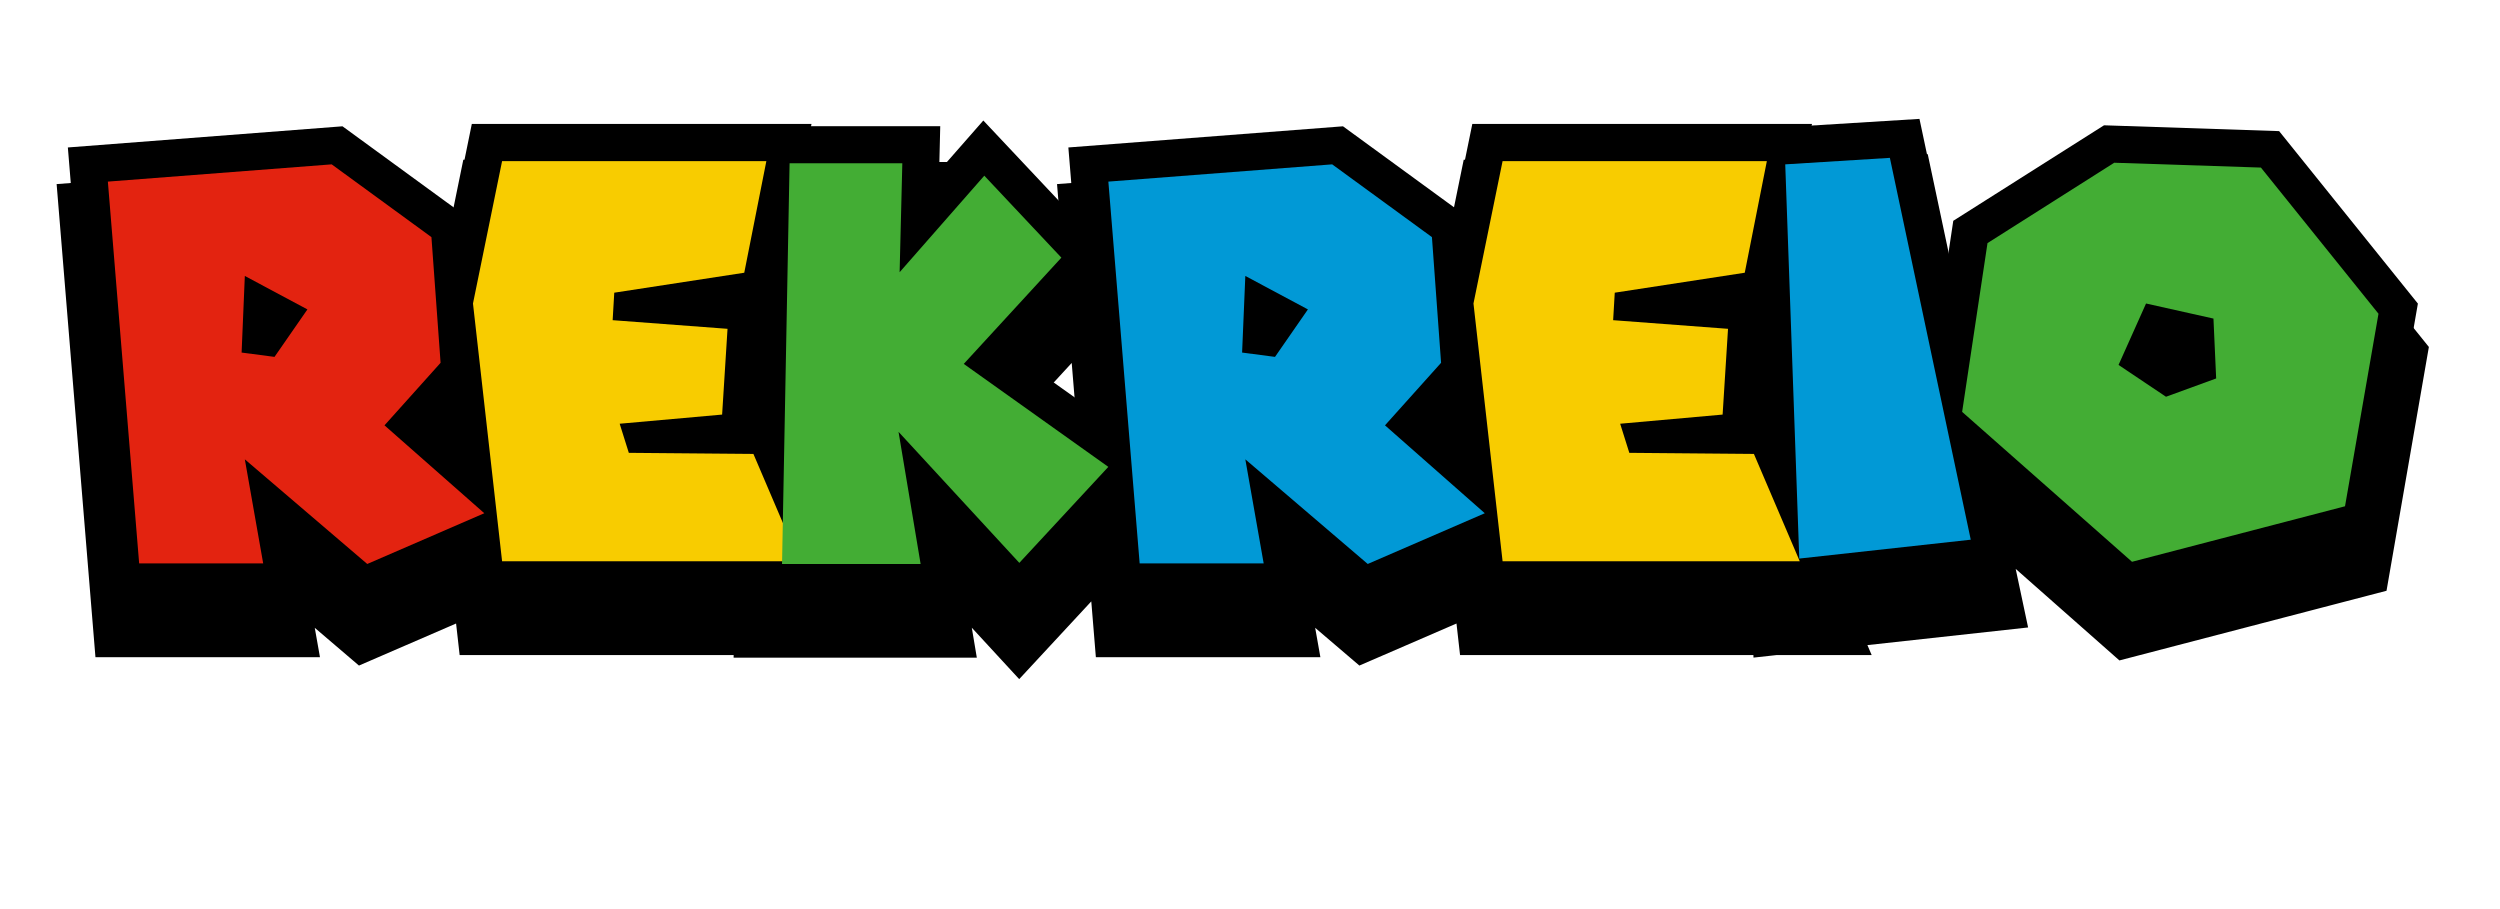
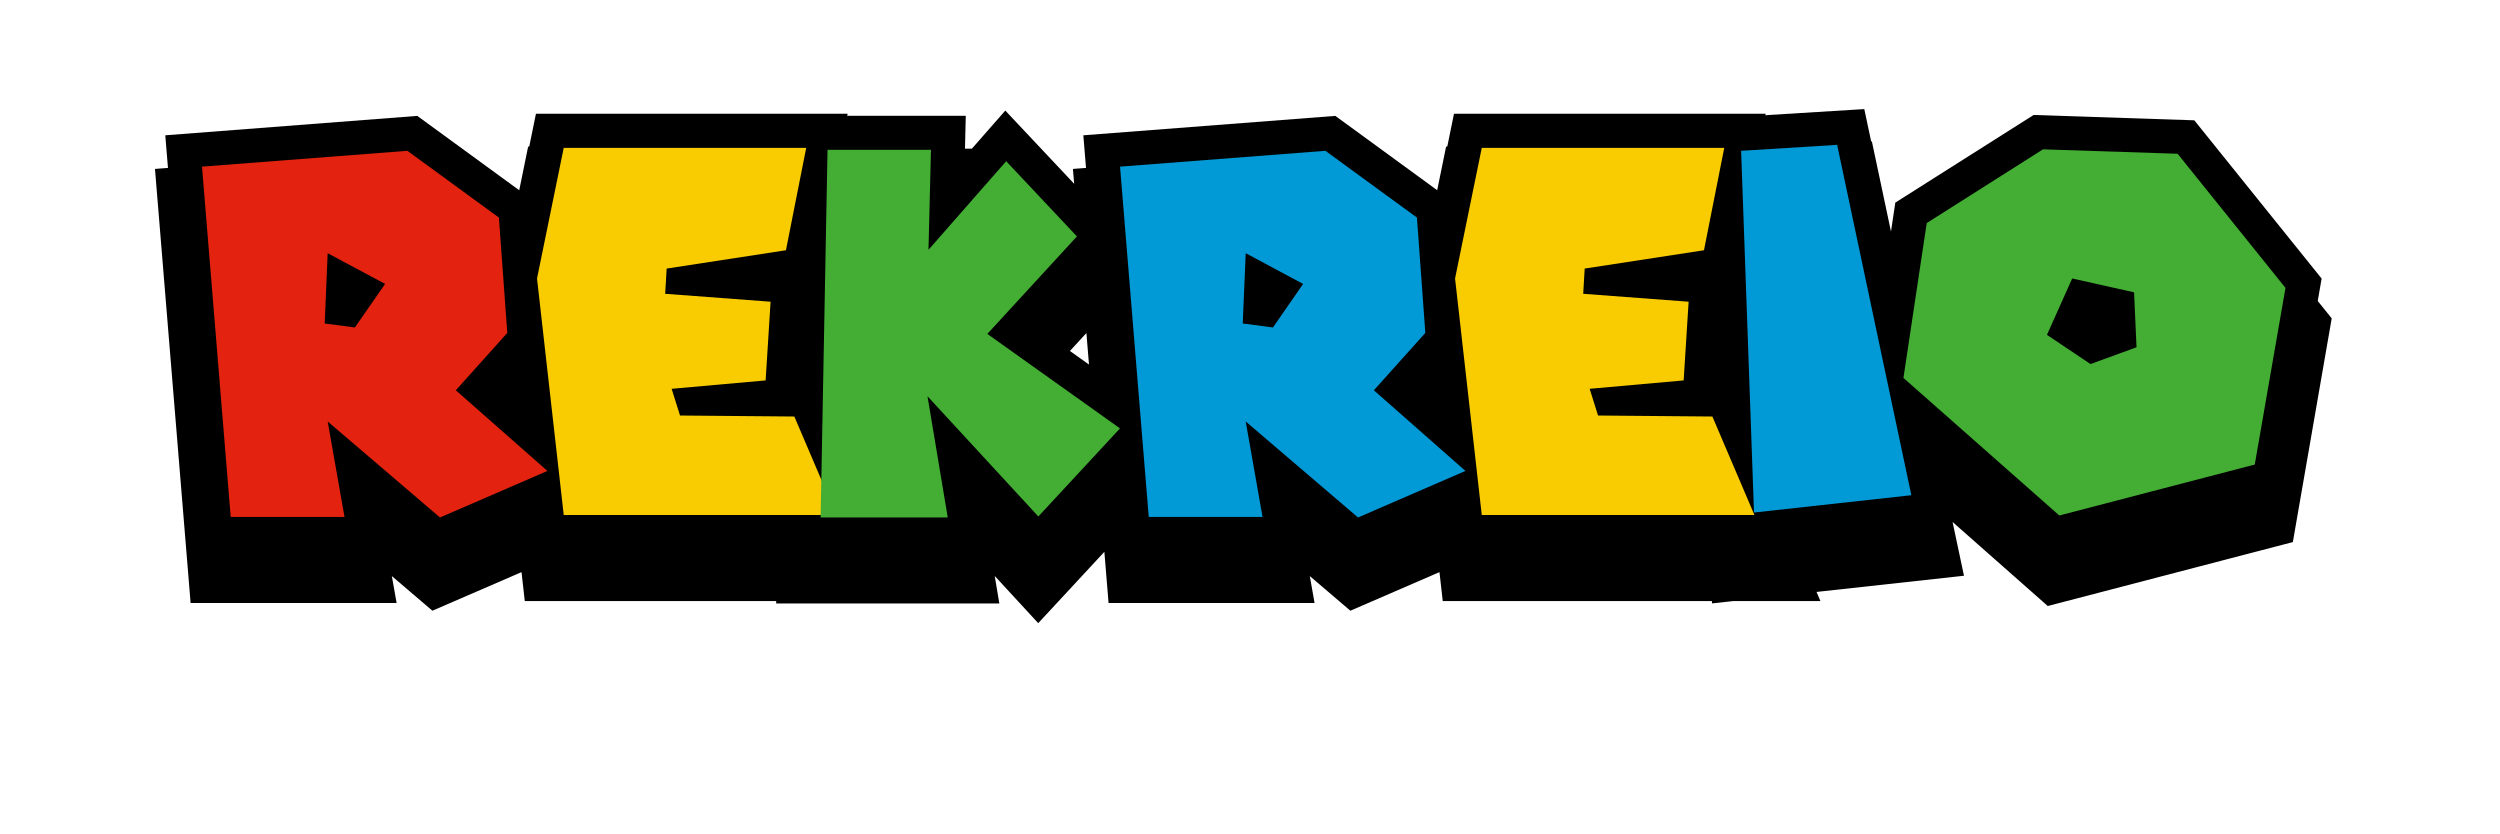
- <svg xmlns="http://www.w3.org/2000/svg" width="1002" zoomAndPan="magnify" viewBox="0 0 751.5 273" height="364" preserveAspectRatio="xMidYMid meet" version="1.0">
+ <svg xmlns="http://www.w3.org/2000/svg" width="120" zoomAndPan="magnify" viewBox="0 0 751.5 273" height="40" preserveAspectRatio="xMidYMid meet" version="1.0">
  <defs>
    <g />
    <clipPath id="f5b2c184d1">
      <path d="M 0 0.09 L 751 0.09 L 751 272.91 L 0 272.91 Z M 0 0.09 " clip-rule="nonzero" />
    </clipPath>
    <clipPath id="f57ffdd26d">
      <path d="M 0 0.09 L 272 0.09 L 272 272.91 L 0 272.91 Z M 0 0.09 " clip-rule="nonzero" />
    </clipPath>
    <clipPath id="560abfd56a">
      <path d="M 16 0.09 L 367 0.09 L 367 272.91 L 16 272.91 Z M 16 0.09 " clip-rule="nonzero" />
    </clipPath>
    <clipPath id="50c804ce3b">
      <path d="M 108 0.09 L 460 0.09 L 460 272.91 L 108 272.91 Z M 108 0.09 " clip-rule="nonzero" />
    </clipPath>
    <clipPath id="53c7998d63">
      <path d="M 207 0.09 L 573 0.09 L 573 272.91 L 207 272.91 Z M 207 0.09 " clip-rule="nonzero" />
    </clipPath>
    <clipPath id="341c567332">
      <path d="M 316 0.09 L 668 0.09 L 668 272.91 L 316 272.91 Z M 316 0.09 " clip-rule="nonzero" />
    </clipPath>
    <clipPath id="bf823d10a5">
      <path d="M 410 0.09 L 719 0.09 L 719 272.91 L 410 272.91 Z M 410 0.09 " clip-rule="nonzero" />
    </clipPath>
    <clipPath id="d8c4f1148b">
      <path d="M 463 0.09 L 751 0.09 L 751 272.91 L 463 272.91 Z M 463 0.09 " clip-rule="nonzero" />
    </clipPath>
  </defs>
  <g clip-path="url(#f5b2c184d1)">
    <path stroke-linecap="butt" transform="matrix(0.749501, 0, 0, 0.749501, 32.42343, 30.20485)" fill="none" stroke-linejoin="miter" d="M 89.787 44.152 L 129.819 73.354 L 133.462 123.731 L 110.962 148.868 L 150.994 184.094 L 104.046 204.42 L 54.936 162.491 L 62.331 204.212 L 12.584 204.212 L 0.014 51.068 Z M 54.936 88.932 L 53.669 119.666 L 66.871 121.354 L 80.072 102.347 Z M 158.119 42.833 L 264.106 42.833 L 255.23 87.613 L 203.112 95.639 L 202.476 106.678 L 248.528 110.107 L 246.36 144.537 L 205.275 148.185 L 208.975 159.854 L 258.931 160.328 L 277.307 203.367 L 158.119 203.367 L 146.449 99.97 Z M 273.398 43.73 L 318.6 43.73 L 317.542 87.4 L 351.497 48.692 L 382.445 81.594 L 343.263 124.205 L 401.244 165.504 L 365.548 203.998 L 317.12 151.458 L 325.991 204.42 L 270.386 204.42 Z M 491.017 44.152 L 531.049 73.354 L 534.692 123.731 L 512.193 148.868 L 552.225 184.094 L 505.277 204.42 L 456.166 162.491 L 463.561 204.212 L 413.815 204.212 L 401.244 51.068 Z M 456.166 88.932 L 454.899 119.666 L 468.101 121.354 L 481.302 102.347 Z M 559.349 42.833 L 665.336 42.833 L 656.466 87.613 L 604.342 95.639 L 603.707 106.678 L 649.758 110.107 L 647.59 144.537 L 606.505 148.185 L 610.206 159.854 L 660.161 160.328 L 678.538 203.367 L 559.349 203.367 L 547.68 99.97 Z M 672.674 44.152 L 714.655 41.562 L 747.13 194.705 L 678.324 202.257 Z M 863.468 45.471 L 910.624 104.088 L 897.214 181.29 L 811.772 203.576 L 743.649 143.432 L 753.786 75.73 L 804.642 43.516 Z M 817.422 99.97 L 806.383 124.633 L 825.396 137.355 L 845.513 130.016 L 844.46 106.042 Z M 817.422 99.97 " stroke="#000000" stroke-width="38.123" stroke-opacity="1" stroke-miterlimit="4" />
  </g>
  <g fill="#000000" fill-opacity="1">
    <g transform="translate(32.43514, 183.1031)">
      <g>
        <path d="M 67.281 -119.797 L 97.266 -97.922 L 100.016 -60.141 L 83.156 -41.344 L 113.156 -14.922 L 77.969 0.328 L 41.172 -31.125 L 46.688 0.156 L 9.406 0.156 L 0 -114.609 Z M 41.172 -86.25 L 40.203 -63.219 L 50.094 -61.922 L 59.984 -76.188 Z M 41.172 -86.25 " />
      </g>
    </g>
  </g>
  <g fill="#000000" fill-opacity="1">
    <g transform="translate(142.1869, 183.1031)">
      <g>
        <path d="M 8.75 -120.766 L 88.188 -120.766 L 81.547 -87.219 L 42.469 -81.219 L 41.984 -72.953 L 76.516 -70.359 L 74.891 -44.578 L 44.094 -41.828 L 46.844 -33.078 L 84.297 -32.75 L 98.078 -0.484 L 8.75 -0.484 L 0 -77.969 Z M 8.75 -120.766 " />
      </g>
    </g>
  </g>
  <g fill="#000000" fill-opacity="1">
    <g transform="translate(235.0787, 183.1031)">
      <g>
        <path d="M 2.266 -120.125 L 36.156 -120.125 L 35.344 -87.375 L 60.797 -116.391 L 83.969 -91.75 L 54.625 -59.812 L 98.078 -28.859 L 71.328 0 L 35.016 -39.391 L 41.656 0.328 L 0 0.328 Z M 2.266 -120.125 " />
      </g>
    </g>
  </g>
  <g fill="#000000" fill-opacity="1">
    <g transform="translate(333.1581, 183.1031)">
      <g>
        <path d="M 67.281 -119.797 L 97.266 -97.922 L 100.016 -60.141 L 83.156 -41.344 L 113.156 -14.922 L 77.969 0.328 L 41.172 -31.125 L 46.688 0.156 L 9.406 0.156 L 0 -114.609 Z M 41.172 -86.25 L 40.203 -63.219 L 50.094 -61.922 L 59.984 -76.188 Z M 41.172 -86.25 " />
      </g>
    </g>
  </g>
  <g fill="#000000" fill-opacity="1">
    <g transform="translate(442.9099, 183.1031)">
      <g>
        <path d="M 8.75 -120.766 L 88.188 -120.766 L 81.547 -87.219 L 42.469 -81.219 L 41.984 -72.953 L 76.516 -70.359 L 74.891 -44.578 L 44.094 -41.828 L 46.844 -33.078 L 84.297 -32.75 L 98.078 -0.484 L 8.75 -0.484 L 0 -77.969 Z M 8.75 -120.766 " />
      </g>
    </g>
  </g>
  <g fill="#000000" fill-opacity="1">
    <g transform="translate(535.8017, 183.1031)">
      <g>
        <path d="M 0.812 -119.797 L 32.266 -121.75 L 56.578 -6.969 L 5.031 -1.297 Z M 0.812 -119.797 " />
      </g>
    </g>
  </g>
  <g fill="#000000" fill-opacity="1">
    <g transform="translate(594.9736, 183.1031)">
      <g>
        <path d="M 84.625 -118.828 L 119.969 -74.891 L 109.906 -17.016 L 45.875 -0.328 L -5.188 -45.391 L 2.438 -96.125 L 40.531 -120.281 Z M 50.094 -77.969 L 41.828 -59.5 L 56.094 -49.938 L 71.172 -55.438 L 70.359 -73.438 Z M 50.094 -77.969 " />
      </g>
    </g>
  </g>
  <g clip-path="url(#f57ffdd26d)">
    <path stroke-linecap="butt" transform="matrix(0.749501, 0, 0, 0.749501, 32.42343, 16.30245)" fill="none" stroke-linejoin="miter" d="M 89.771 44.152 L 129.803 73.354 L 133.446 123.731 L 110.947 148.868 L 150.979 184.089 L 104.031 204.42 L 54.92 162.491 L 62.315 204.212 L 12.569 204.212 L -0.002 51.068 Z M 54.92 88.932 L 53.653 119.666 L 66.855 121.355 L 80.056 102.347 Z M 54.92 88.932 " stroke="#000000" stroke-width="29.741" stroke-opacity="1" stroke-miterlimit="4" />
  </g>
  <g clip-path="url(#560abfd56a)">
    <path stroke-linecap="butt" transform="matrix(0.749501, 0, 0, 0.749501, 32.42343, 16.30245)" fill="none" stroke-linejoin="miter" d="M 158.108 42.834 L 264.095 42.834 L 255.22 87.613 L 203.102 95.639 L 202.466 106.678 L 248.512 110.107 L 246.349 144.537 L 205.265 148.185 L 208.96 159.854 L 258.92 160.328 L 277.297 203.367 L 158.108 203.367 L 146.439 99.97 Z M 158.108 42.834 " stroke="#000000" stroke-width="29.741" stroke-opacity="1" stroke-miterlimit="4" />
  </g>
  <g clip-path="url(#50c804ce3b)">
    <path stroke-linecap="butt" transform="matrix(0.749501, 0, 0, 0.749501, 32.42343, 16.30245)" fill="none" stroke-linejoin="miter" d="M 273.398 43.73 L 318.606 43.73 L 317.548 87.4 L 351.502 48.692 L 382.45 81.594 L 343.263 124.205 L 401.249 165.504 L 365.548 203.998 L 317.125 151.458 L 325.996 204.42 L 270.391 204.42 Z M 273.398 43.73 " stroke="#000000" stroke-width="29.741" stroke-opacity="1" stroke-miterlimit="4" />
  </g>
  <g clip-path="url(#53c7998d63)">
    <path stroke-linecap="butt" transform="matrix(0.749501, 0, 0, 0.749501, 32.42343, 16.30245)" fill="none" stroke-linejoin="miter" d="M 491.038 44.152 L 531.065 73.354 L 534.713 123.731 L 512.214 148.868 L 552.24 184.089 L 505.297 204.42 L 456.187 162.491 L 463.577 204.212 L 413.836 204.212 L 401.265 51.068 Z M 456.187 88.932 L 454.92 119.666 L 468.122 121.355 L 481.323 102.347 Z M 456.187 88.932 " stroke="#000000" stroke-width="29.741" stroke-opacity="1" stroke-miterlimit="4" />
  </g>
  <g clip-path="url(#341c567332)">
    <path stroke-linecap="butt" transform="matrix(0.749501, 0, 0, 0.749501, 32.42343, 16.30245)" fill="none" stroke-linejoin="miter" d="M 559.375 42.834 L 665.357 42.834 L 656.487 87.613 L 604.363 95.639 L 603.733 106.678 L 649.779 110.107 L 647.616 144.537 L 606.531 148.185 L 610.227 159.854 L 660.182 160.328 L 678.559 203.367 L 559.375 203.367 L 547.701 99.97 Z M 559.375 42.834 " stroke="#000000" stroke-width="29.741" stroke-opacity="1" stroke-miterlimit="4" />
  </g>
  <g clip-path="url(#bf823d10a5)">
    <path stroke-linecap="butt" transform="matrix(0.749501, 0, 0, 0.749501, 32.42343, 16.30245)" fill="none" stroke-linejoin="miter" d="M 672.711 44.152 L 714.692 41.562 L 747.172 194.705 L 678.36 202.257 Z M 672.711 44.152 " stroke="#000000" stroke-width="29.741" stroke-opacity="1" stroke-miterlimit="4" />
  </g>
  <g clip-path="url(#d8c4f1148b)">
    <path stroke-linecap="butt" transform="matrix(0.749501, 0, 0, 0.749501, 32.42343, 16.30245)" fill="none" stroke-linejoin="miter" d="M 863.51 45.471 L 910.671 104.088 L 897.256 181.29 L 811.814 203.576 L 743.69 143.432 L 753.833 75.73 L 804.684 43.516 Z M 817.463 99.97 L 806.425 124.633 L 825.437 137.355 L 845.555 130.017 L 844.502 106.042 Z M 817.463 99.97 " stroke="#000000" stroke-width="29.741" stroke-opacity="1" stroke-miterlimit="4" />
  </g>
  <g fill="#e32310" fill-opacity="1">
    <g transform="translate(32.42343, 169.2007)">
      <g>
        <path d="M 67.281 -119.797 L 97.266 -97.922 L 100.016 -60.141 L 83.156 -41.344 L 113.156 -14.922 L 77.969 0.328 L 41.172 -31.125 L 46.688 0.156 L 9.406 0.156 L 0 -114.609 Z M 41.172 -86.25 L 40.203 -63.219 L 50.094 -61.922 L 59.984 -76.188 Z M 41.172 -86.25 " />
      </g>
    </g>
  </g>
  <g fill="#f8cc00" fill-opacity="1">
    <g transform="translate(142.1785, 169.2007)">
      <g>
        <path d="M 8.75 -120.766 L 88.188 -120.766 L 81.547 -87.219 L 42.469 -81.219 L 41.984 -72.953 L 76.516 -70.359 L 74.891 -44.578 L 44.094 -41.828 L 46.844 -33.078 L 84.297 -32.75 L 98.078 -0.484 L 8.75 -0.484 L 0 -77.969 Z M 8.75 -120.766 " />
      </g>
    </g>
  </g>
  <g fill="#43ad34" fill-opacity="1">
    <g transform="translate(235.0816, 169.2007)">
      <g>
        <path d="M 2.266 -120.125 L 36.156 -120.125 L 35.344 -87.375 L 60.797 -116.391 L 83.969 -91.75 L 54.625 -59.812 L 98.078 -28.859 L 71.328 0 L 35.016 -39.391 L 41.656 0.328 L 0 0.328 Z M 2.266 -120.125 " />
      </g>
    </g>
  </g>
  <g fill="#0199d6" fill-opacity="1">
    <g transform="translate(333.1725, 169.2007)">
      <g>
        <path d="M 67.281 -119.797 L 97.266 -97.922 L 100.016 -60.141 L 83.156 -41.344 L 113.156 -14.922 L 77.969 0.328 L 41.172 -31.125 L 46.688 0.156 L 9.406 0.156 L 0 -114.609 Z M 41.172 -86.25 L 40.203 -63.219 L 50.094 -61.922 L 59.984 -76.188 Z M 41.172 -86.25 " />
      </g>
    </g>
  </g>
  <g fill="#f8cc00" fill-opacity="1">
    <g transform="translate(442.9276, 169.2007)">
      <g>
        <path d="M 8.75 -120.766 L 88.188 -120.766 L 81.547 -87.219 L 42.469 -81.219 L 41.984 -72.953 L 76.516 -70.359 L 74.891 -44.578 L 44.094 -41.828 L 46.844 -33.078 L 84.297 -32.75 L 98.078 -0.484 L 8.75 -0.484 L 0 -77.969 Z M 8.75 -120.766 " />
      </g>
    </g>
  </g>
  <g fill="#0199d6" fill-opacity="1">
    <g transform="translate(535.8307, 169.2007)">
      <g>
        <path d="M 0.812 -119.797 L 32.266 -121.75 L 56.578 -6.969 L 5.031 -1.297 Z M 0.812 -119.797 " />
      </g>
    </g>
  </g>
  <g fill="#43ad34" fill-opacity="1">
    <g transform="translate(595.0061, 169.2007)">
      <g>
        <path d="M 84.625 -118.828 L 119.969 -74.891 L 109.906 -17.016 L 45.875 -0.328 L -5.188 -45.391 L 2.438 -96.125 L 40.531 -120.281 Z M 50.094 -77.969 L 41.828 -59.5 L 56.094 -49.938 L 71.172 -55.438 L 70.359 -73.438 Z M 50.094 -77.969 " />
      </g>
    </g>
  </g>
</svg>
